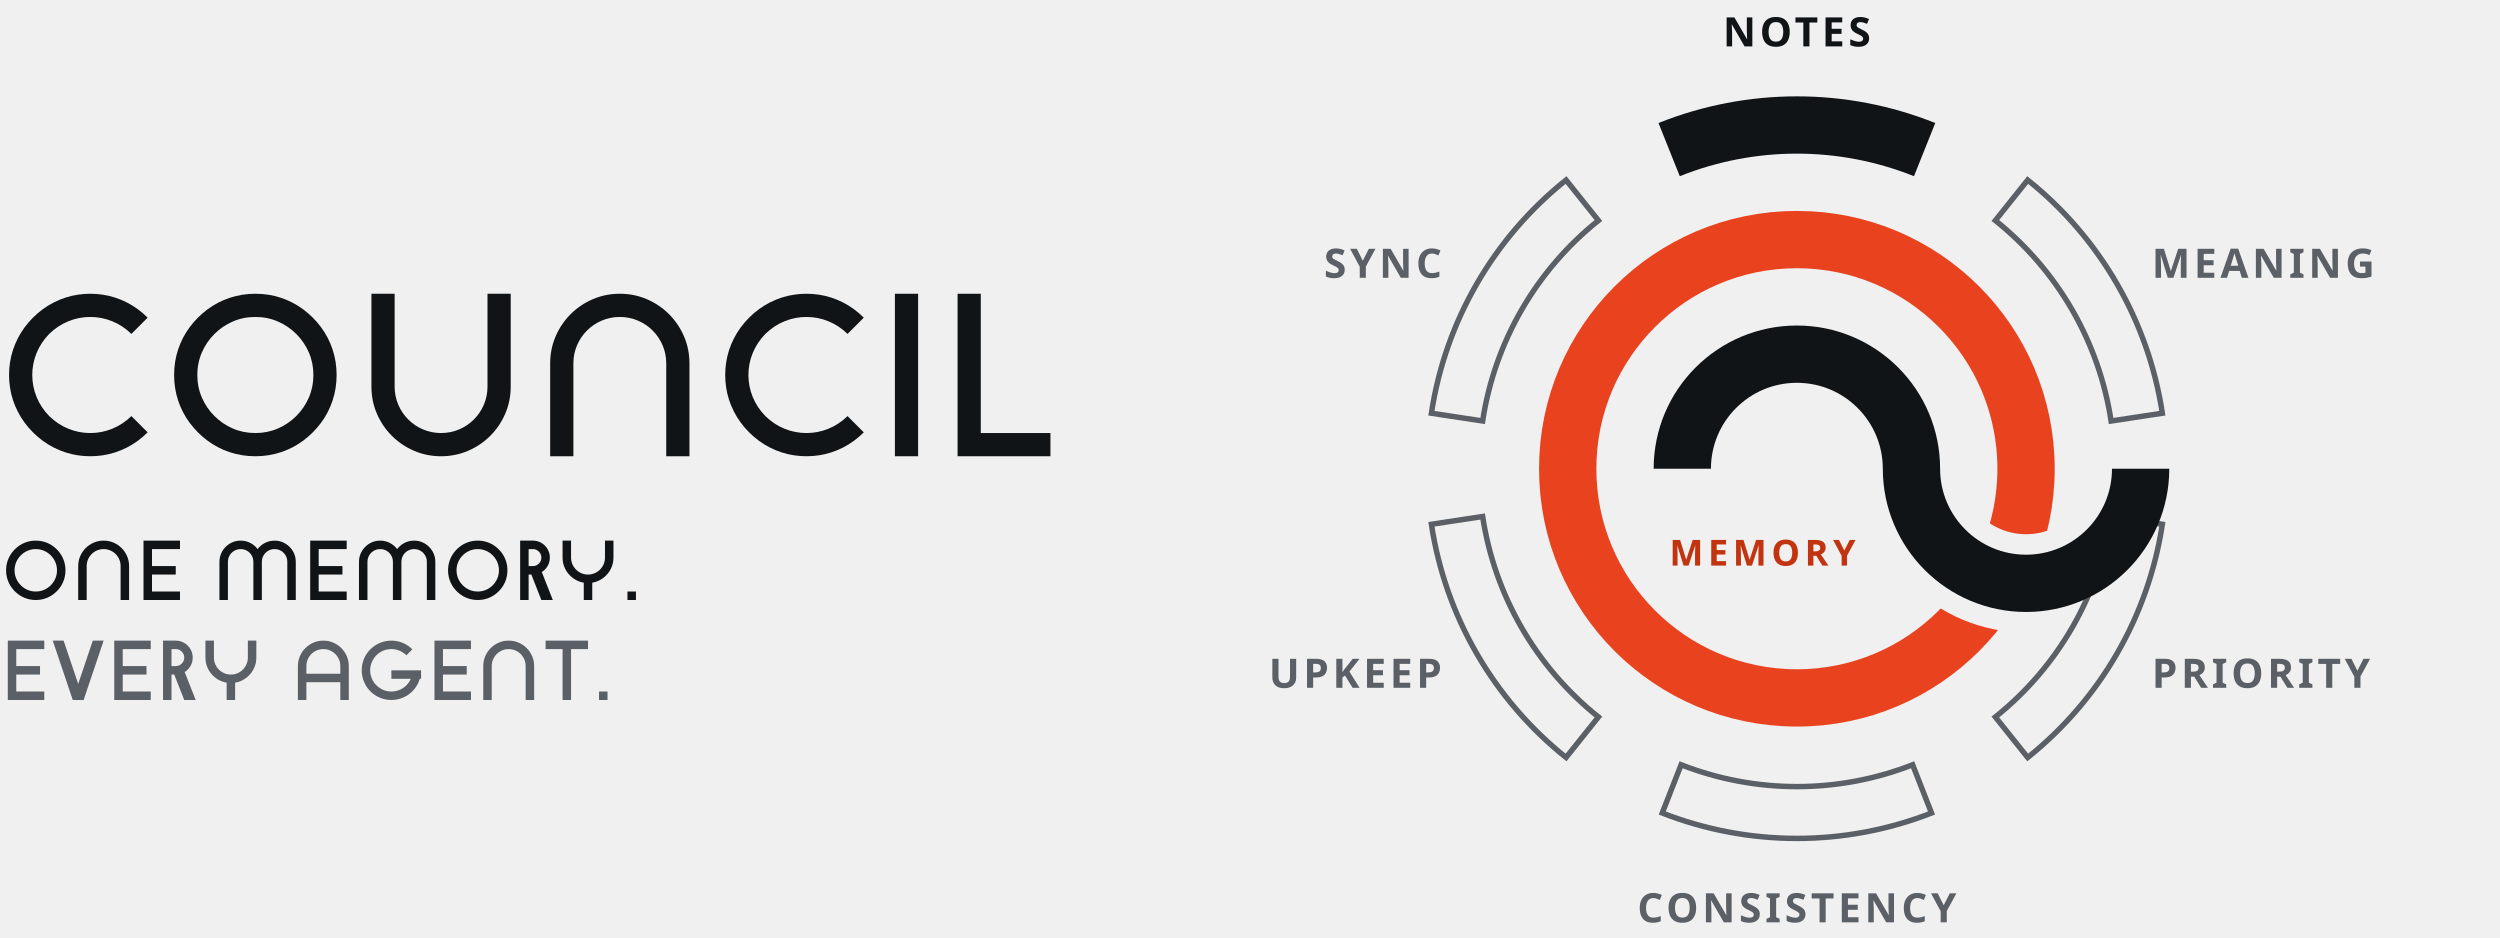
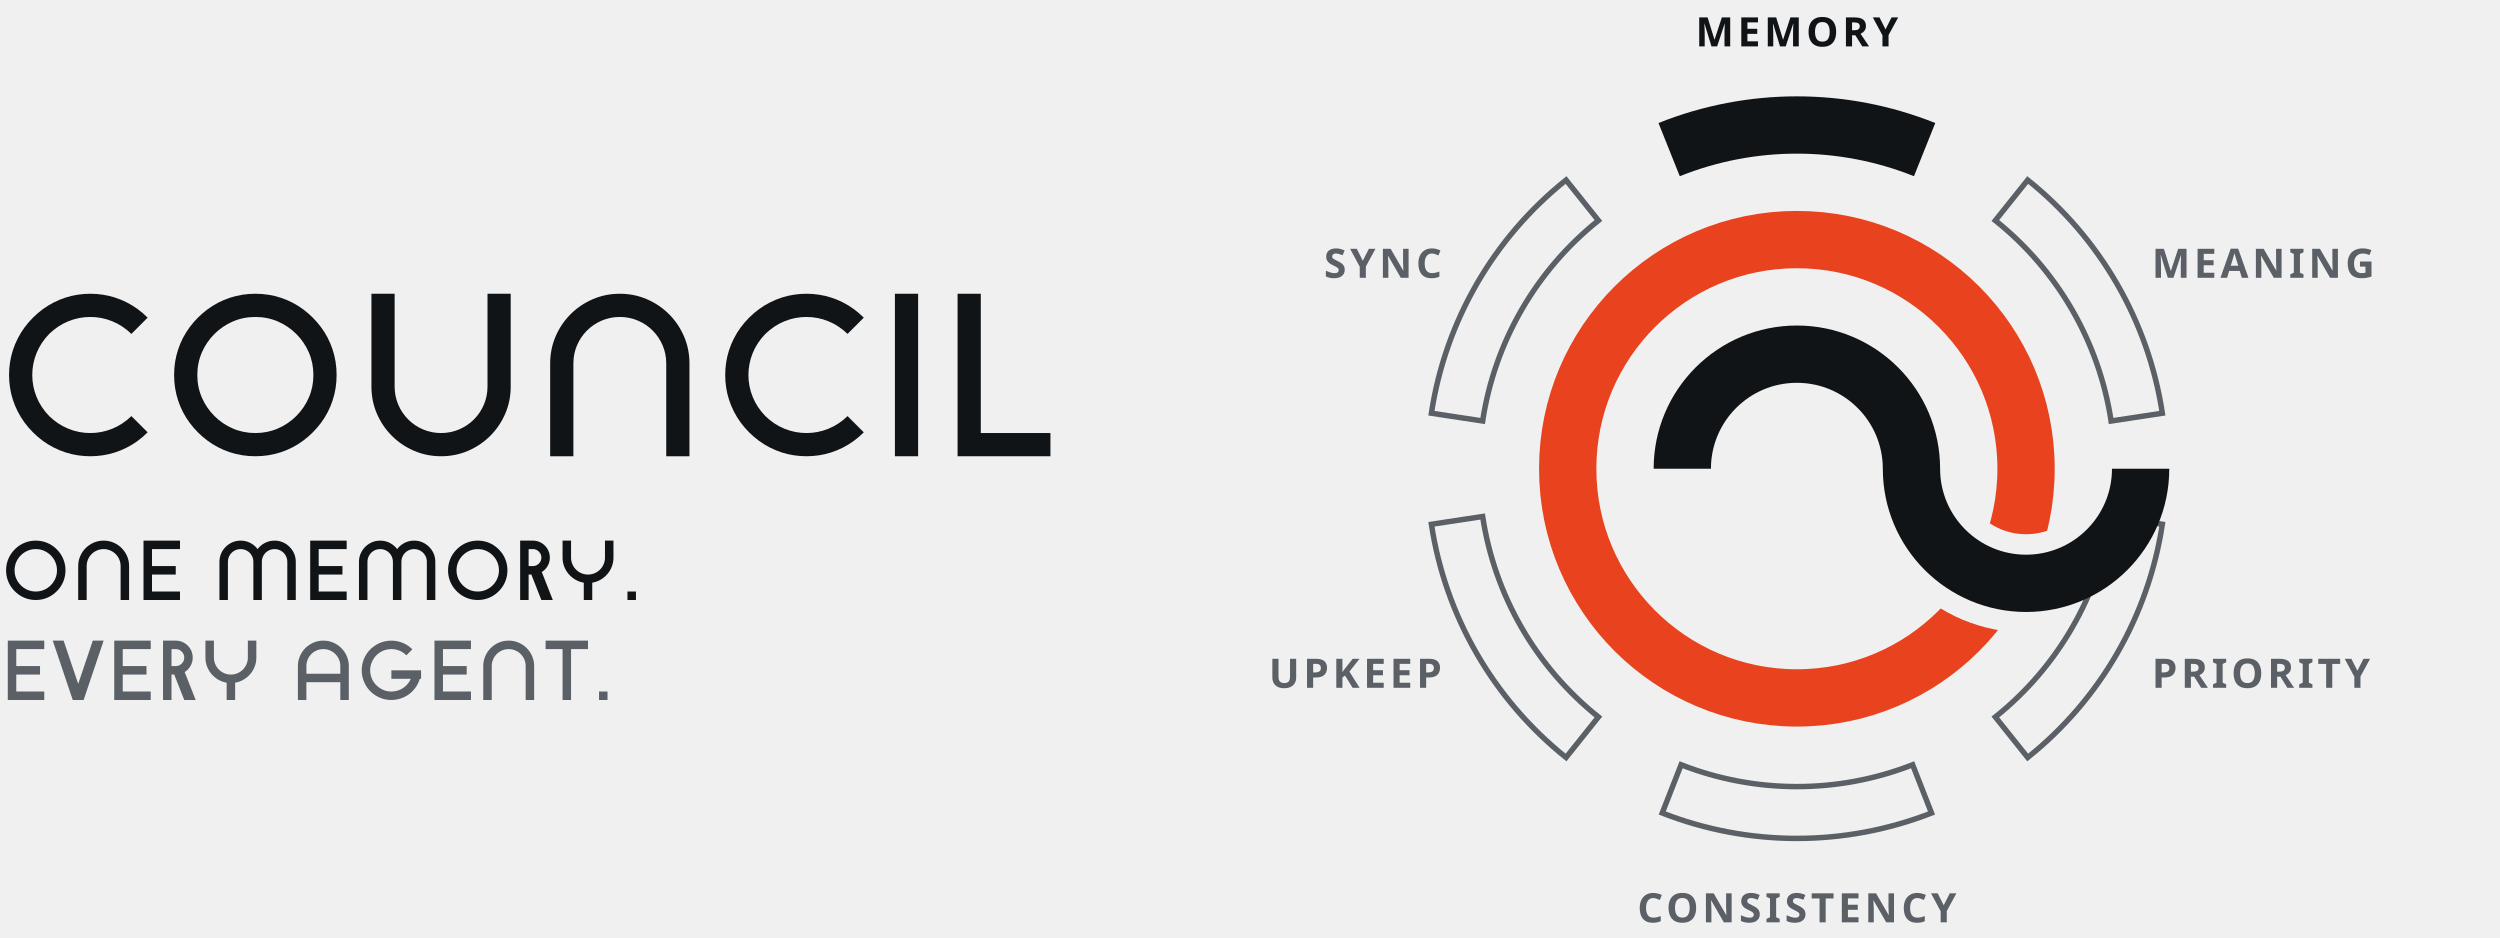
- <svg xmlns="http://www.w3.org/2000/svg" viewBox="0 0 1600 600" role="img" aria-label="COUNCIL: one memory, every agent. Six systems around the memory: notes, meaning, priority, consistency, upkeep, sync. The first is complete today.">
+ <svg xmlns="http://www.w3.org/2000/svg" viewBox="0 0 1600 600" role="img" aria-label="COUNCIL: one memory, every agent. Six basic features on the ring: memory, meaning, priority, consistency, upkeep, sync. The first, memory, is complete today.">
  <g fill="#111416" transform="translate(0.0 292.0) scale(0.14857 -0.14857)">
    <path transform="translate(0 0)" d="M636 103Q595 62 545.5 37.0Q496 12 442.5 4.0Q389 -4 335.5 4.0Q282 12 232.5 37.0Q183 62 142 103Q101 144 76.0 193.5Q51 243 43.0 296.5Q35 350 43.0 403.5Q51 457 76.0 506.5Q101 556 142 597Q183 638 232.5 663.0Q282 688 335.5 696.0Q389 704 442.5 696.0Q496 688 545.5 663.0Q595 638 636 597L566 527Q529 563 483.5 581.5Q438 600 389.0 600.0Q340 600 294.5 581.5Q249 563 212 527Q176 490 157.5 444.5Q139 399 139.0 350.0Q139 301 157.5 255.5Q176 210 212 173Q249 137 294.5 118.5Q340 100 389.0 100.0Q438 100 483.5 118.5Q529 137 566 173Z" />
    <path transform="translate(715 0)" d="M735 350Q735 292 717.5 239.5Q700 187 667.5 143.5Q635 100 591.5 67.5Q548 35 495.5 17.5Q443 0 385 0Q327 0 274.5 17.5Q222 35 178.5 67.5Q135 100 102.5 143.5Q70 187 52.5 239.5Q35 292 35 350Q35 408 52.5 460.5Q70 513 102.5 556.5Q135 600 178.5 632.5Q222 665 274.5 682.5Q327 700 385 700Q443 700 495.5 682.5Q548 665 591.5 632.5Q635 600 667.5 556.5Q700 513 717.5 460.5Q735 408 735 350ZM635 350Q635 402 615.5 447.0Q596 492 561.5 526.5Q527 561 482.0 580.5Q437 600 385 600Q333 600 288.0 580.5Q243 561 208.5 526.5Q174 492 154.5 447.0Q135 402 135 350Q135 298 154.5 253.0Q174 208 208.5 173.5Q243 139 288.0 119.5Q333 100 385 100Q437 100 482.0 119.5Q527 139 561.5 173.5Q596 208 615.5 253.0Q635 298 635 350Z" />
    <path transform="translate(1545 0)" d="M55 300V700H155V300Q155 259 170.5 222.5Q186 186 213.5 158.5Q241 131 277.5 115.5Q314 100 355 100Q396 100 432.5 115.5Q469 131 496.5 158.5Q524 186 539.5 222.5Q555 259 555 300V700H655V300Q655 238 631.5 183.5Q608 129 567.0 88.0Q526 47 471.5 23.5Q417 0 355 0Q293 0 238.5 23.5Q184 47 143.0 88.0Q102 129 78.5 183.5Q55 238 55 300Z" />
    <path transform="translate(2315 0)" d="M55 0V400Q55 462 78.5 516.5Q102 571 143.0 612.0Q184 653 238.5 676.5Q293 700 355 700Q417 700 471.5 676.5Q526 653 567.0 612.0Q608 571 631.5 516.5Q655 462 655 400V0H555V400Q555 441 539.5 477.5Q524 514 496.5 541.5Q469 569 432.5 584.5Q396 600 355 600Q314 600 277.5 584.5Q241 569 213.5 541.5Q186 514 170.5 477.5Q155 441 155 400V0Z" />
    <path transform="translate(3085 0)" d="M636 103Q595 62 545.5 37.0Q496 12 442.5 4.0Q389 -4 335.5 4.0Q282 12 232.5 37.0Q183 62 142 103Q101 144 76.0 193.5Q51 243 43.0 296.5Q35 350 43.0 403.5Q51 457 76.0 506.5Q101 556 142 597Q183 638 232.5 663.0Q282 688 335.5 696.0Q389 704 442.5 696.0Q496 688 545.5 663.0Q595 638 636 597L566 527Q529 563 483.5 581.5Q438 600 389.0 600.0Q340 600 294.5 581.5Q249 563 212 527Q176 490 157.5 444.5Q139 399 139.0 350.0Q139 301 157.5 255.5Q176 210 212 173Q249 137 294.5 118.5Q340 100 389.0 100.0Q438 100 483.5 118.5Q529 137 566 173Z" />
    <path transform="translate(3800 0)" d="M55 0V700H155V0Z" />
    <path transform="translate(4070 0)" d="M55 0V700H155V100H455V0Z" />
  </g>
  <g fill="#111416" transform="translate(2.0 384.0) scale(0.05429 -0.05429)">
    <path transform="translate(0 0)" d="M735 350Q735 292 717.5 239.5Q700 187 667.5 143.5Q635 100 591.5 67.5Q548 35 495.5 17.5Q443 0 385 0Q327 0 274.5 17.5Q222 35 178.5 67.5Q135 100 102.5 143.5Q70 187 52.5 239.5Q35 292 35 350Q35 408 52.5 460.5Q70 513 102.5 556.5Q135 600 178.5 632.5Q222 665 274.5 682.5Q327 700 385 700Q443 700 495.5 682.5Q548 665 591.5 632.5Q635 600 667.5 556.5Q700 513 717.5 460.5Q735 408 735 350ZM635 350Q635 402 615.5 447.0Q596 492 561.5 526.5Q527 561 482.0 580.5Q437 600 385 600Q333 600 288.0 580.5Q243 561 208.5 526.5Q174 492 154.5 447.0Q135 402 135 350Q135 298 154.5 253.0Q174 208 208.5 173.5Q243 139 288.0 119.5Q333 100 385 100Q437 100 482.0 119.5Q527 139 561.5 173.5Q596 208 615.5 253.0Q635 298 635 350Z" />
    <path transform="translate(830 0)" d="M55 0V400Q55 462 78.5 516.5Q102 571 143.0 612.0Q184 653 238.5 676.5Q293 700 355 700Q417 700 471.5 676.5Q526 653 567.0 612.0Q608 571 631.5 516.5Q655 462 655 400V0H555V400Q555 441 539.5 477.5Q524 514 496.5 541.5Q469 569 432.5 584.5Q396 600 355 600Q314 600 277.5 584.5Q241 569 213.5 541.5Q186 514 170.5 477.5Q155 441 155 400V0Z" />
    <path transform="translate(1600 0)" d="M55 0V700H485V600H155V400H435V300H155V100H485V0Z" />
    <path transform="translate(2495 0)" d="M55 0V450Q55 502 74.5 547.0Q94 592 128.5 626.5Q163 661 208.0 680.5Q253 700 305 700Q366 700 418.5 673.0Q471 646 505 600Q539 646 591.5 673.0Q644 700 705 700Q757 700 802.0 680.5Q847 661 881.5 626.5Q916 592 935.5 547.0Q955 502 955 450V0H855V450Q855 491 835.0 525.5Q815 560 780.5 580.0Q746 600 705 600Q664 600 629.5 580.0Q595 560 575.0 525.5Q555 491 555 450V0H455V450Q455 491 435.0 525.5Q415 560 380.5 580.0Q346 600 305 600Q264 600 229.5 580.0Q195 560 175.0 525.5Q155 491 155 450V0Z" />
    <path transform="translate(3565 0)" d="M55 0V700H485V600H155V400H435V300H155V100H485V0Z" />
    <path transform="translate(4140 0)" d="M55 0V450Q55 502 74.5 547.0Q94 592 128.5 626.5Q163 661 208.0 680.5Q253 700 305 700Q366 700 418.5 673.0Q471 646 505 600Q539 646 591.5 673.0Q644 700 705 700Q757 700 802.0 680.5Q847 661 881.5 626.5Q916 592 935.5 547.0Q955 502 955 450V0H855V450Q855 491 835.0 525.5Q815 560 780.5 580.0Q746 600 705 600Q664 600 629.5 580.0Q595 560 575.0 525.5Q555 491 555 450V0H455V450Q455 491 435.0 525.5Q415 560 380.5 580.0Q346 600 305 600Q264 600 229.5 580.0Q195 560 175.0 525.5Q155 491 155 450V0Z" />
    <path transform="translate(5210 0)" d="M735 350Q735 292 717.5 239.5Q700 187 667.5 143.5Q635 100 591.5 67.5Q548 35 495.5 17.5Q443 0 385 0Q327 0 274.5 17.5Q222 35 178.5 67.5Q135 100 102.5 143.5Q70 187 52.5 239.5Q35 292 35 350Q35 408 52.5 460.5Q70 513 102.5 556.5Q135 600 178.5 632.5Q222 665 274.5 682.5Q327 700 385 700Q443 700 495.5 682.5Q548 665 591.5 632.5Q635 600 667.5 556.5Q700 513 717.5 460.5Q735 408 735 350ZM635 350Q635 402 615.5 447.0Q596 492 561.5 526.5Q527 561 482.0 580.5Q437 600 385 600Q333 600 288.0 580.5Q243 561 208.5 526.5Q174 492 154.5 447.0Q135 402 135 350Q135 298 154.5 253.0Q174 208 208.5 173.5Q243 139 288.0 119.5Q333 100 385 100Q437 100 482.0 119.5Q527 139 561.5 173.5Q596 208 615.5 253.0Q635 298 635 350Z" />
    <path transform="translate(6040 0)" d="M55 0V700H205Q246 700 282.5 684.5Q319 669 346.5 641.5Q374 614 389.5 577.5Q405 541 405 500Q405 446 379.0 401.0Q353 356 310 330L440 0H305L187 300H155V0ZM155 400H205Q233 400 255.5 413.5Q278 427 291.5 449.5Q305 472 305 500Q305 528 291.5 550.5Q278 573 255.5 586.5Q233 600 205 600H155Z" />
    <path transform="translate(6540 0)" d="M55 500V700H155V500Q155 459 170.5 422.5Q186 386 213.5 358.5Q241 331 277.5 315.5Q314 300 355 300Q396 300 432.5 315.5Q469 331 496.5 358.5Q524 386 539.5 422.5Q555 459 555 500V700H655V500Q655 444 636.0 394.5Q617 345 583.0 305.5Q549 266 503.5 239.5Q458 213 405 204V0H305V204Q252 213 206.5 239.5Q161 266 127.0 305.5Q93 345 74.0 394.5Q55 444 55 500Z" />
    <path transform="translate(7310 0)" d="M50 0V100H150V0Z" />
  </g>
  <g fill="#5A6066" transform="translate(2.0 448.0) scale(0.05429 -0.05429)">
    <path transform="translate(0 0)" d="M55 0V700H485V600H155V400H435V300H155V100H485V0Z" />
    <path transform="translate(575 0)" d="M10 700H138L310 190L482 700H610L374 0H246Z" />
    <path transform="translate(1255 0)" d="M55 0V700H485V600H155V400H435V300H155V100H485V0Z" />
    <path transform="translate(1830 0)" d="M55 0V700H205Q246 700 282.5 684.5Q319 669 346.5 641.5Q374 614 389.5 577.5Q405 541 405 500Q405 446 379.0 401.0Q353 356 310 330L440 0H305L187 300H155V0ZM155 400H205Q233 400 255.5 413.5Q278 427 291.5 449.5Q305 472 305 500Q305 528 291.5 550.5Q278 573 255.5 586.5Q233 600 205 600H155Z" />
    <path transform="translate(2330 0)" d="M55 500V700H155V500Q155 459 170.5 422.5Q186 386 213.5 358.5Q241 331 277.5 315.5Q314 300 355 300Q396 300 432.5 315.5Q469 331 496.5 358.5Q524 386 539.5 422.5Q555 459 555 500V700H655V500Q655 444 636.0 394.5Q617 345 583.0 305.5Q549 266 503.5 239.5Q458 213 405 204V0H305V204Q252 213 206.5 239.5Q161 266 127.0 305.5Q93 345 74.0 394.5Q55 444 55 500Z" />
    <path transform="translate(3420 0)" d="M55 0V400Q55 462 78.5 516.5Q102 571 143.0 612.0Q184 653 238.5 676.5Q293 700 355 700Q417 700 471.5 676.5Q526 653 567.0 612.0Q608 571 631.5 516.5Q655 462 655 400V0H555V210H155V0ZM155 310H555V400Q555 441 539.5 477.5Q524 514 496.5 541.5Q469 569 432.5 584.5Q396 600 355 600Q314 600 277.5 584.5Q241 569 213.5 541.5Q186 514 170.5 477.5Q155 441 155 400Z" />
    <path transform="translate(4190 0)" d="M387 250V350H737V250H722Q704 189 666.0 138.5Q628 88 574.0 54.0Q520 20 455 7Q394 -5 334.5 4.0Q275 13 222.0 41.0Q169 69 128.5 113.5Q88 158 64 216Q40 274 37.5 334.5Q35 395 52.0 452.0Q69 509 104.5 557.5Q140 606 193 641Q245 676 303.5 690.0Q362 704 421.5 698.0Q481 692 535.5 667.0Q590 642 634 597L564 527Q532 558 493.0 576.5Q454 595 411.5 599.0Q369 603 327.0 593.0Q285 583 248 558Q211 533 185.5 498.0Q160 463 147.5 422.5Q135 382 137.0 339.0Q139 296 156 254Q173 213 202.5 181.5Q232 150 269.5 129.5Q307 109 349.5 102.5Q392 96 436 105Q498 117 545.0 156.0Q592 195 616 250Z" />
    <path transform="translate(5030 0)" d="M55 0V700H485V600H155V400H435V300H155V100H485V0Z" />
    <path transform="translate(5605 0)" d="M55 0V400Q55 462 78.5 516.5Q102 571 143.0 612.0Q184 653 238.5 676.5Q293 700 355 700Q417 700 471.5 676.5Q526 653 567.0 612.0Q608 571 631.5 516.5Q655 462 655 400V0H555V400Q555 441 539.5 477.5Q524 514 496.5 541.5Q469 569 432.5 584.5Q396 600 355 600Q314 600 277.5 584.5Q241 569 213.5 541.5Q186 514 170.5 477.5Q155 441 155 400V0Z" />
    <path transform="translate(6375 0)" d="M20 600V700H520V600H320V0H220V600Z" />
    <path transform="translate(6975 0)" d="M50 0V100H150V0Z" />
  </g>
  <path d="M1061.43 78.73A238.33 238.33 0 0 1 1238.57 78.73L1224.94 112.77A201.67 201.67 0 0 0 1075.06 112.77Z" fill="#111416" />
-   <text x="1150.0" y="29.7" font-family="-apple-system,BlinkMacSystemFont,'Segoe UI','Noto Sans',Helvetica,Arial,sans-serif" font-size="26" font-weight="700" letter-spacing="2.4" text-anchor="middle" fill="#111416">NOTES</text>
+   <text x="1150.0" y="29.7" font-family="-apple-system,BlinkMacSystemFont,'Segoe UI','Noto Sans',Helvetica,Arial,sans-serif" font-size="26" font-weight="700" letter-spacing="2.4" text-anchor="middle" fill="#111416">MEMORY</text>
  <path d="M1297.73 115.21A236.58 236.58 0 0 1 1383.90 264.46L1351.11 269.44A203.42 203.42 0 0 0 1277.02 141.12Z" fill="none" stroke="#5A6066" stroke-width="3.5" />
  <text x="1377.2" y="177.8" font-family="-apple-system,BlinkMacSystemFont,'Segoe UI','Noto Sans',Helvetica,Arial,sans-serif" font-size="26" font-weight="600" letter-spacing="2.4" text-anchor="start" fill="#5A6066">MEANING</text>
  <path d="M1383.90 335.54A236.58 236.58 0 0 1 1297.73 484.79L1277.02 458.88A203.42 203.42 0 0 0 1351.11 330.56Z" fill="none" stroke="#5A6066" stroke-width="3.5" />
  <text x="1377.2" y="440.2" font-family="-apple-system,BlinkMacSystemFont,'Segoe UI','Noto Sans',Helvetica,Arial,sans-serif" font-size="26" font-weight="600" letter-spacing="2.4" text-anchor="start" fill="#5A6066">PRIORITY</text>
  <path d="M1236.17 520.33A236.58 236.58 0 0 1 1063.83 520.33L1075.91 489.45A203.42 203.42 0 0 0 1224.09 489.45Z" fill="none" stroke="#5A6066" stroke-width="3.5" />
  <text x="1150.0" y="590.3" font-family="-apple-system,BlinkMacSystemFont,'Segoe UI','Noto Sans',Helvetica,Arial,sans-serif" font-size="26" font-weight="600" letter-spacing="2.4" text-anchor="middle" fill="#5A6066">CONSISTENCY</text>
  <path d="M1002.27 484.79A236.58 236.58 0 0 1 916.10 335.54L948.89 330.56A203.42 203.42 0 0 0 1022.98 458.88Z" fill="none" stroke="#5A6066" stroke-width="3.5" />
  <text x="922.8" y="440.2" font-family="-apple-system,BlinkMacSystemFont,'Segoe UI','Noto Sans',Helvetica,Arial,sans-serif" font-size="26" font-weight="600" letter-spacing="2.4" text-anchor="end" fill="#5A6066">UPKEEP</text>
  <path d="M916.10 264.46A236.58 236.58 0 0 1 1002.27 115.21L1022.98 141.12A203.42 203.42 0 0 0 948.89 269.44Z" fill="none" stroke="#5A6066" stroke-width="3.5" />
  <text x="922.8" y="177.8" font-family="-apple-system,BlinkMacSystemFont,'Segoe UI','Noto Sans',Helvetica,Arial,sans-serif" font-size="26" font-weight="600" letter-spacing="2.4" text-anchor="end" fill="#5A6066">SYNC</text>
  <defs>
    <mask id="kesik" maskUnits="userSpaceOnUse" x="890" y="40" width="520" height="520">
      <rect x="890" y="40" width="520" height="520" fill="#fff" />
      <path transform="translate(1150 300) scale(1.30952)" d="M-56 0A56 56 0 0 1 56 0A56 56 0 0 0 168 0" fill="none" stroke="#000" stroke-width="48" />
    </mask>
  </defs>
  <circle cx="1150" cy="300" r="146.67" fill="none" stroke="#E8421F" stroke-width="36.67" mask="url(#kesik)" />
  <path transform="translate(1150 300) scale(1.30952)" d="M-56 0A56 56 0 0 1 56 0A56 56 0 0 0 168 0" fill="none" stroke="#111416" stroke-width="28" />
-   <text x="1128.0" y="362.0" font-family="-apple-system,BlinkMacSystemFont,'Segoe UI','Noto Sans',Helvetica,Arial,sans-serif" font-size="23" font-weight="700" letter-spacing="3" text-anchor="middle" fill="#C2330F">MEMORY</text>
</svg>
